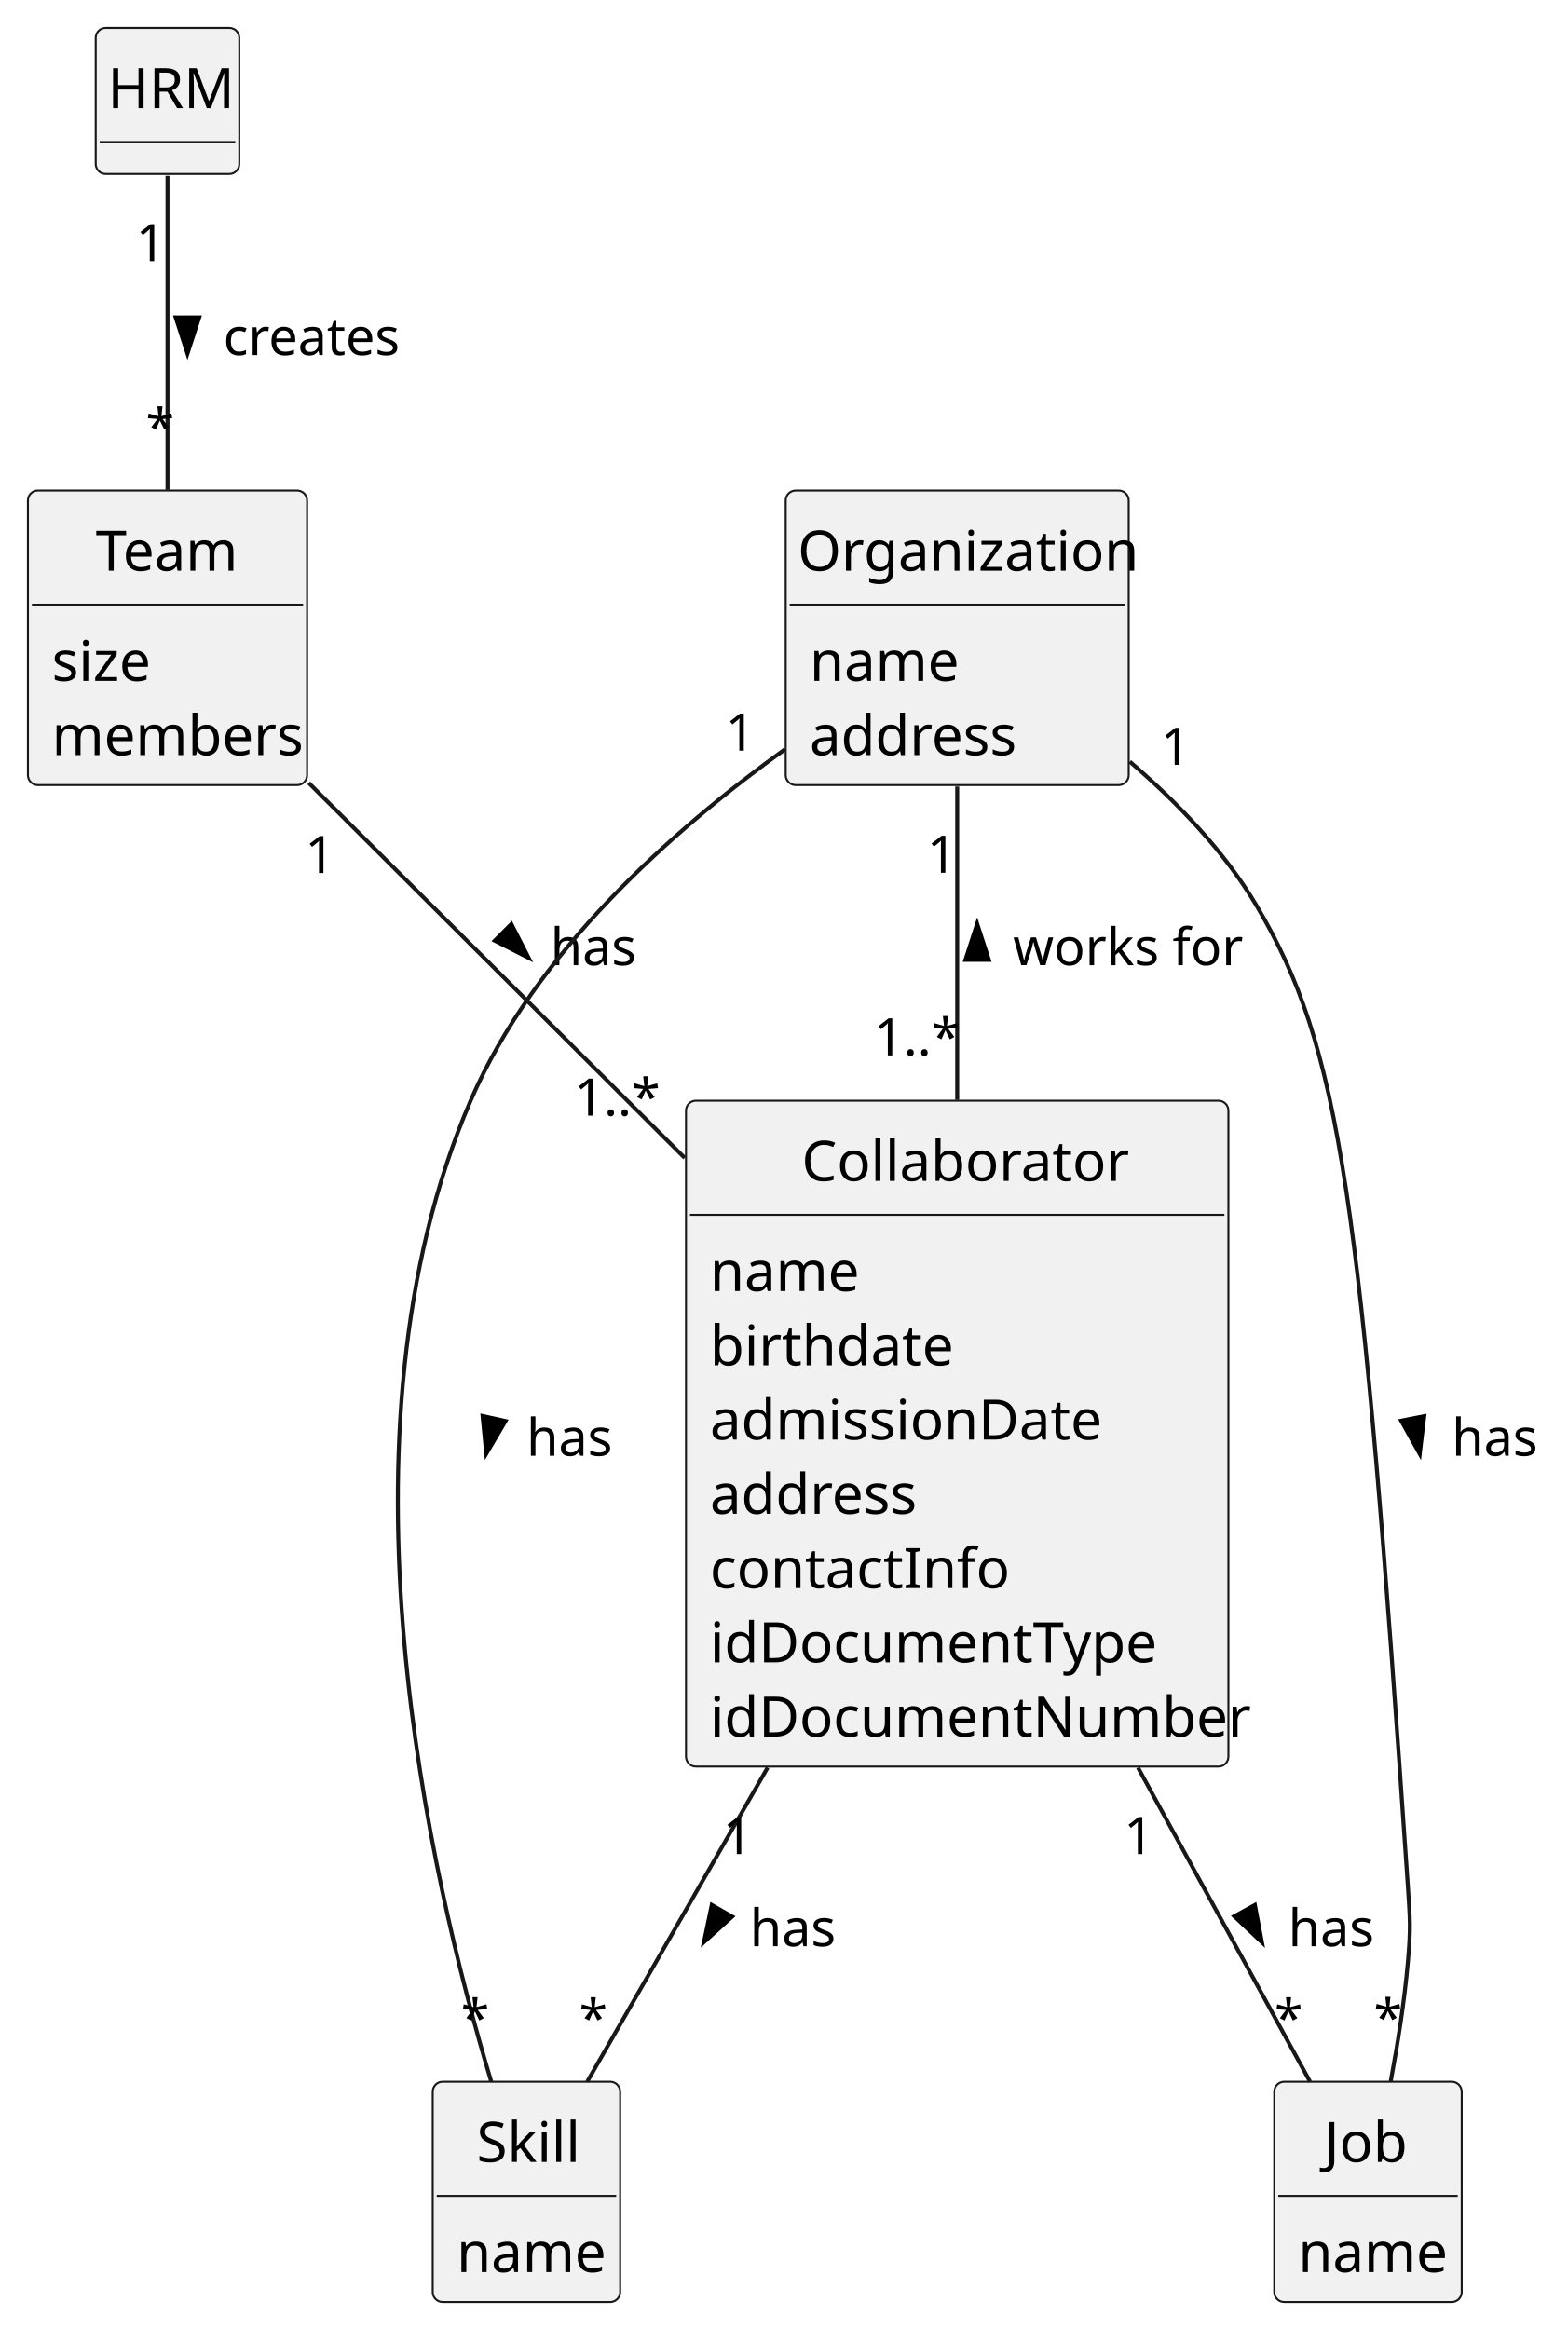
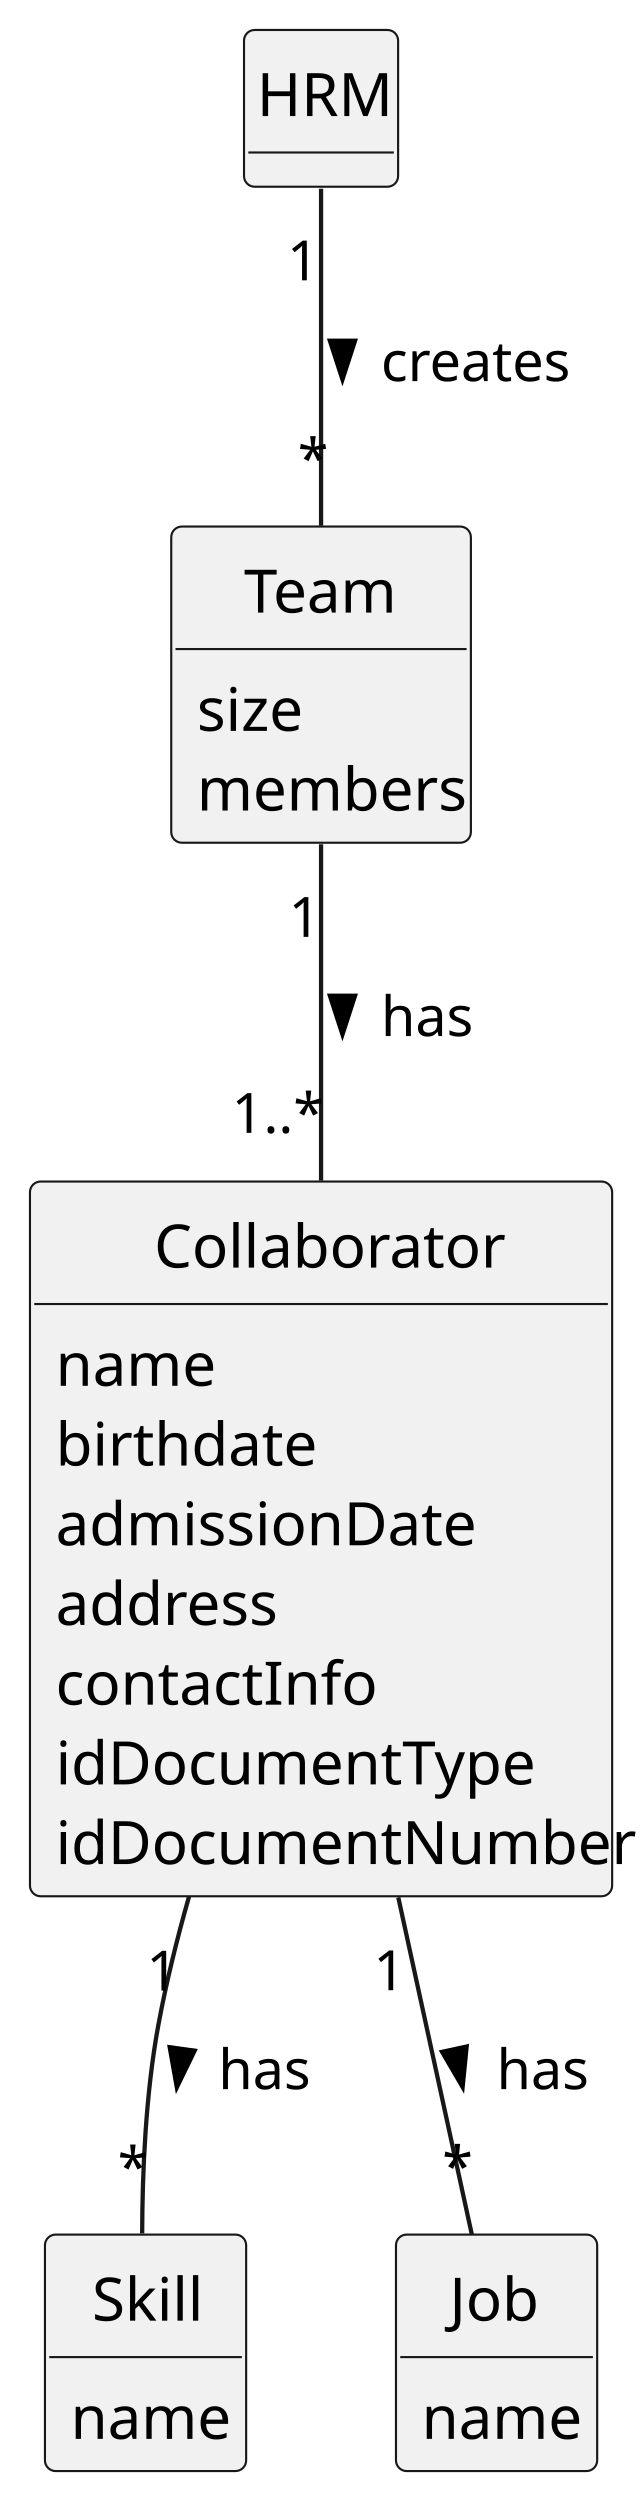
- <svg xmlns="http://www.w3.org/2000/svg" contentStyleType="text/css" height="584px" preserveAspectRatio="none" style="width:393px;height:584px;background:#FFFFFF;" version="1.1" viewBox="0 0 393 584" width="393px" zoomAndPan="magnify">
+ <svg xmlns="http://www.w3.org/2000/svg" contentStyleType="text/css" height="584px" preserveAspectRatio="none" style="width:150px;height:584px;background:#FFFFFF;" version="1.1" viewBox="0 0 150 584" width="150px" zoomAndPan="magnify">
  <defs />
  <g>
    <g id="elem_HRM">
-       <rect codeLine="13" fill="#F1F1F1" height="36.621" id="HRM" rx="2.5" ry="2.5" style="stroke:#181818;stroke-width:0.5;" width="36" x="24" y="7" />
-       <text fill="#000000" font-family="sans-serif" font-size="14" lengthAdjust="spacing" textLength="30" x="27" y="27.107">HRM</text>
-       <line style="stroke:#181818;stroke-width:0.5;" x1="25" x2="59" y1="35.621" y2="35.621" />
+       <rect codeLine="13" fill="#F1F1F1" height="36.621" id="HRM" rx="2.5" ry="2.5" style="stroke:#181818;stroke-width:0.5;" width="36" x="57" y="7" />
+       <text fill="#000000" font-family="sans-serif" font-size="14" lengthAdjust="spacing" textLength="30" x="60" y="27.107">HRM</text>
+       <line style="stroke:#181818;stroke-width:0.5;" x1="58" x2="92" y1="35.621" y2="35.621" />
    </g>
    <g id="elem_Team">
-       <rect codeLine="17" fill="#F1F1F1" height="73.863" id="Team" rx="2.5" ry="2.5" style="stroke:#181818;stroke-width:0.5;" width="70" x="7" y="123" />
-       <text fill="#000000" font-family="sans-serif" font-size="14" lengthAdjust="spacing" textLength="36" x="24" y="143.107">Team</text>
-       <line style="stroke:#181818;stroke-width:0.5;" x1="8" x2="76" y1="151.621" y2="151.621" />
-       <text fill="#000000" font-family="sans-serif" font-size="14" lengthAdjust="spacing" textLength="24" x="13" y="170.728">size</text>
-       <text fill="#000000" font-family="sans-serif" font-size="14" lengthAdjust="spacing" textLength="58" x="13" y="189.35">members</text>
+       <rect codeLine="17" fill="#F1F1F1" height="73.863" id="Team" rx="2.5" ry="2.5" style="stroke:#181818;stroke-width:0.5;" width="70" x="40" y="123" />
+       <text fill="#000000" font-family="sans-serif" font-size="14" lengthAdjust="spacing" textLength="36" x="57" y="143.107">Team</text>
+       <line style="stroke:#181818;stroke-width:0.5;" x1="41" x2="109" y1="151.621" y2="151.621" />
+       <text fill="#000000" font-family="sans-serif" font-size="14" lengthAdjust="spacing" textLength="24" x="46" y="170.728">size</text>
+       <text fill="#000000" font-family="sans-serif" font-size="14" lengthAdjust="spacing" textLength="58" x="46" y="189.35">members</text>
    </g>
    <g id="elem_Collaborator">
-       <rect codeLine="22" fill="#F1F1F1" height="166.969" id="Collaborator" rx="2.5" ry="2.5" style="stroke:#181818;stroke-width:0.5;" width="136" x="172" y="276" />
-       <text fill="#000000" font-family="sans-serif" font-size="14" lengthAdjust="spacing" textLength="78" x="201" y="296.107">Collaborator</text>
-       <line style="stroke:#181818;stroke-width:0.5;" x1="173" x2="307" y1="304.621" y2="304.621" />
-       <text fill="#000000" font-family="sans-serif" font-size="14" lengthAdjust="spacing" textLength="35" x="178" y="323.728">name</text>
-       <text fill="#000000" font-family="sans-serif" font-size="14" lengthAdjust="spacing" textLength="56" x="178" y="342.35">birthdate</text>
-       <text fill="#000000" font-family="sans-serif" font-size="14" lengthAdjust="spacing" textLength="93" x="178" y="360.971">admissionDate</text>
-       <text fill="#000000" font-family="sans-serif" font-size="14" lengthAdjust="spacing" textLength="51" x="178" y="379.592">address</text>
-       <text fill="#000000" font-family="sans-serif" font-size="14" lengthAdjust="spacing" textLength="69" x="178" y="398.213">contactInfo</text>
-       <text fill="#000000" font-family="sans-serif" font-size="14" lengthAdjust="spacing" textLength="107" x="178" y="416.834">idDocumentType</text>
-       <text fill="#000000" font-family="sans-serif" font-size="14" lengthAdjust="spacing" textLength="124" x="178" y="435.455">idDocumentNumber</text>
-     </g>
-     <g id="elem_Organization">
-       <rect codeLine="32" fill="#F1F1F1" height="73.863" id="Organization" rx="2.5" ry="2.5" style="stroke:#181818;stroke-width:0.5;" width="86" x="197" y="123" />
-       <text fill="#000000" font-family="sans-serif" font-size="14" lengthAdjust="spacing" textLength="80" x="200" y="143.107">Organization</text>
-       <line style="stroke:#181818;stroke-width:0.5;" x1="198" x2="282" y1="151.621" y2="151.621" />
-       <text fill="#000000" font-family="sans-serif" font-size="14" lengthAdjust="spacing" textLength="35" x="203" y="170.728">name</text>
-       <text fill="#000000" font-family="sans-serif" font-size="14" lengthAdjust="spacing" textLength="51" x="203" y="189.35">address</text>
+       <rect codeLine="22" fill="#F1F1F1" height="166.969" id="Collaborator" rx="2.5" ry="2.5" style="stroke:#181818;stroke-width:0.5;" width="136" x="7" y="276" />
+       <text fill="#000000" font-family="sans-serif" font-size="14" lengthAdjust="spacing" textLength="78" x="36" y="296.107">Collaborator</text>
+       <line style="stroke:#181818;stroke-width:0.5;" x1="8" x2="142" y1="304.621" y2="304.621" />
+       <text fill="#000000" font-family="sans-serif" font-size="14" lengthAdjust="spacing" textLength="35" x="13" y="323.728">name</text>
+       <text fill="#000000" font-family="sans-serif" font-size="14" lengthAdjust="spacing" textLength="56" x="13" y="342.35">birthdate</text>
+       <text fill="#000000" font-family="sans-serif" font-size="14" lengthAdjust="spacing" textLength="93" x="13" y="360.971">admissionDate</text>
+       <text fill="#000000" font-family="sans-serif" font-size="14" lengthAdjust="spacing" textLength="51" x="13" y="379.592">address</text>
+       <text fill="#000000" font-family="sans-serif" font-size="14" lengthAdjust="spacing" textLength="69" x="13" y="398.213">contactInfo</text>
+       <text fill="#000000" font-family="sans-serif" font-size="14" lengthAdjust="spacing" textLength="107" x="13" y="416.834">idDocumentType</text>
+       <text fill="#000000" font-family="sans-serif" font-size="14" lengthAdjust="spacing" textLength="124" x="13" y="435.455">idDocumentNumber</text>
    </g>
    <g id="elem_Skill">
-       <rect codeLine="37" fill="#F1F1F1" height="55.242" id="Skill" rx="2.5" ry="2.5" style="stroke:#181818;stroke-width:0.5;" width="47" x="108.5" y="522" />
-       <text fill="#000000" font-family="sans-serif" font-size="14" lengthAdjust="spacing" textLength="25" x="119.5" y="542.107">Skill</text>
-       <line style="stroke:#181818;stroke-width:0.5;" x1="109.5" x2="154.5" y1="550.621" y2="550.621" />
-       <text fill="#000000" font-family="sans-serif" font-size="14" lengthAdjust="spacing" textLength="35" x="114.5" y="569.729">name</text>
+       <rect codeLine="32" fill="#F1F1F1" height="55.242" id="Skill" rx="2.5" ry="2.5" style="stroke:#181818;stroke-width:0.5;" width="47" x="10.5" y="522" />
+       <text fill="#000000" font-family="sans-serif" font-size="14" lengthAdjust="spacing" textLength="25" x="21.5" y="542.107">Skill</text>
+       <line style="stroke:#181818;stroke-width:0.5;" x1="11.5" x2="56.5" y1="550.621" y2="550.621" />
+       <text fill="#000000" font-family="sans-serif" font-size="14" lengthAdjust="spacing" textLength="35" x="16.5" y="569.729">name</text>
    </g>
    <g id="elem_Job">
-       <rect codeLine="41" fill="#F1F1F1" height="55.242" id="Job" rx="2.5" ry="2.5" style="stroke:#181818;stroke-width:0.5;" width="47" x="319.5" y="522" />
-       <text fill="#000000" font-family="sans-serif" font-size="14" lengthAdjust="spacing" textLength="22" x="332" y="542.107">Job</text>
-       <line style="stroke:#181818;stroke-width:0.5;" x1="320.5" x2="365.5" y1="550.621" y2="550.621" />
-       <text fill="#000000" font-family="sans-serif" font-size="14" lengthAdjust="spacing" textLength="35" x="325.5" y="569.729">name</text>
+       <rect codeLine="36" fill="#F1F1F1" height="55.242" id="Job" rx="2.5" ry="2.5" style="stroke:#181818;stroke-width:0.5;" width="47" x="92.5" y="522" />
+       <text fill="#000000" font-family="sans-serif" font-size="14" lengthAdjust="spacing" textLength="22" x="105" y="542.107">Job</text>
+       <line style="stroke:#181818;stroke-width:0.5;" x1="93.5" x2="138.5" y1="550.621" y2="550.621" />
+       <text fill="#000000" font-family="sans-serif" font-size="14" lengthAdjust="spacing" textLength="35" x="98.5" y="569.729">name</text>
    </g>
    <g id="link_HRM_Team">
-       <path codeLine="45" d="M42,44.09 C42,64.09 42,97.25 42,122.83 " fill="none" id="HRM-Team" style="stroke:#181818;stroke-width:1.0;" />
-       <polygon fill="#000000" points="47,88.645,49.939,79.6,44.061,79.6,47,88.645" style="stroke:#000000;stroke-width:1.0;" />
-       <text fill="#000000" font-family="sans-serif" font-size="13" lengthAdjust="spacing" textLength="43" x="56" y="89.028">creates</text>
-       <text fill="#000000" font-family="sans-serif" font-size="13" lengthAdjust="spacing" textLength="7" x="34.059" y="65.489">1</text>
-       <text fill="#000000" font-family="sans-serif" font-size="13" lengthAdjust="spacing" textLength="5" x="36.555" y="111.761">*</text>
+       <path codeLine="40" d="M75,44.09 C75,64.09 75,97.25 75,122.83 " fill="none" id="HRM-Team" style="stroke:#181818;stroke-width:1.0;" />
+       <polygon fill="#000000" points="80,88.645,82.939,79.6,77.061,79.6,80,88.645" style="stroke:#000000;stroke-width:1.0;" />
+       <text fill="#000000" font-family="sans-serif" font-size="13" lengthAdjust="spacing" textLength="43" x="89" y="89.028">creates</text>
+       <text fill="#000000" font-family="sans-serif" font-size="13" lengthAdjust="spacing" textLength="7" x="67.059" y="65.489">1</text>
+       <text fill="#000000" font-family="sans-serif" font-size="13" lengthAdjust="spacing" textLength="5" x="69.555" y="111.761">*</text>
    </g>
    <g id="link_Team_Collaborator">
-       <path codeLine="46" d="M77.4,196.31 C103.54,222.38 139.94,258.69 171.67,290.34 " fill="none" id="Team-Collaborator" style="stroke:#181818;stroke-width:1.0;" />
-       <polygon fill="#000000" points="132.54,240.177,128.212,231.708,124.061,235.87,132.54,240.177" style="stroke:#000000;stroke-width:1.0;" />
-       <text fill="#000000" font-family="sans-serif" font-size="13" lengthAdjust="spacing" textLength="21" x="138" y="242.028">has</text>
-       <text fill="#000000" font-family="sans-serif" font-size="13" lengthAdjust="spacing" textLength="7" x="76.481" y="218.921">1</text>
-       <text fill="#000000" font-family="sans-serif" font-size="13" lengthAdjust="spacing" textLength="20" x="143.959" y="279.74">1..*</text>
+       <path codeLine="41" d="M75,197.22 C75,219.27 75,248.39 75,275.81 " fill="none" id="Team-Collaborator" style="stroke:#181818;stroke-width:1.0;" />
+       <polygon fill="#000000" points="80,241.645,82.939,232.6,77.061,232.6,80,241.645" style="stroke:#000000;stroke-width:1.0;" />
+       <text fill="#000000" font-family="sans-serif" font-size="13" lengthAdjust="spacing" textLength="21" x="89" y="242.028">has</text>
+       <text fill="#000000" font-family="sans-serif" font-size="13" lengthAdjust="spacing" textLength="7" x="67.42" y="218.856">1</text>
+       <text fill="#000000" font-family="sans-serif" font-size="13" lengthAdjust="spacing" textLength="20" x="54.109" y="264.642">1..*</text>
    </g>
    <g id="link_Collaborator_Skill">
-       <path codeLine="47" d="M192.47,443.23 C176.17,471.6 159.08,501.37 147.24,521.98 " fill="none" id="Collaborator-Skill" style="stroke:#181818;stroke-width:1.0;" />
-       <polygon fill="#000000" points="176.51,486.981,183.563,480.601,178.466,477.674,176.51,486.981" style="stroke:#000000;stroke-width:1.0;" />
-       <text fill="#000000" font-family="sans-serif" font-size="13" lengthAdjust="spacing" textLength="21" x="188" y="488.028">has</text>
-       <text fill="#000000" font-family="sans-serif" font-size="13" lengthAdjust="spacing" textLength="7" x="181.244" y="464.909">1</text>
-       <text fill="#000000" font-family="sans-serif" font-size="13" lengthAdjust="spacing" textLength="5" x="145.186" y="510.684">*</text>
+       <path codeLine="42" d="M44.16,443.04 C41.31,453.02 38.82,463.17 37,473 C34.04,489 33.25,507.21 33.21,521.74 " fill="none" id="Collaborator-Skill" style="stroke:#181818;stroke-width:1.0;" />
+       <polygon fill="#000000" points="41.311,487.598,45.468,479.044,39.647,478.234,41.311,487.598" style="stroke:#000000;stroke-width:1.0;" />
+       <text fill="#000000" font-family="sans-serif" font-size="13" lengthAdjust="spacing" textLength="21" x="51" y="488.028">has</text>
+       <text fill="#000000" font-family="sans-serif" font-size="13" lengthAdjust="spacing" textLength="7" x="34.209" y="464.992">1</text>
+       <text fill="#000000" font-family="sans-serif" font-size="13" lengthAdjust="spacing" textLength="5" x="27.49" y="510.842">*</text>
    </g>
    <g id="link_Collaborator_Job">
-       <path codeLine="48" d="M285.33,443.23 C300.87,471.6 317.18,501.37 328.47,521.98 " fill="none" id="Collaborator-Job" style="stroke:#181818;stroke-width:1.0;" />
-       <polygon fill="#000000" points="316.402,487.031,314.634,477.686,309.479,480.51,316.402,487.031" style="stroke:#000000;stroke-width:1.0;" />
-       <text fill="#000000" font-family="sans-serif" font-size="13" lengthAdjust="spacing" textLength="21" x="323" y="488.028">has</text>
-       <text fill="#000000" font-family="sans-serif" font-size="13" lengthAdjust="spacing" textLength="7" x="281.794" y="464.909">1</text>
-       <text fill="#000000" font-family="sans-serif" font-size="13" lengthAdjust="spacing" textLength="5" x="319.532" y="510.684">*</text>
-     </g>
-     <g id="link_Organization_Collaborator">
-       <path codeLine="49" d="M240,197.22 C240,219.27 240,248.39 240,275.81 " fill="none" id="Organization-Collaborator" style="stroke:#181818;stroke-width:1.0;" />
-       <polygon fill="#000000" points="245,231.645,242.061,240.691,247.939,240.691,245,231.645" style="stroke:#000000;stroke-width:1.0;" />
-       <text fill="#000000" font-family="sans-serif" font-size="13" lengthAdjust="spacing" textLength="52" x="254" y="242.028">works for</text>
-       <text fill="#000000" font-family="sans-serif" font-size="13" lengthAdjust="spacing" textLength="7" x="232.42" y="218.856">1</text>
-       <text fill="#000000" font-family="sans-serif" font-size="13" lengthAdjust="spacing" textLength="20" x="219.109" y="264.642">1..*</text>
-     </g>
-     <g id="link_Organization_Skill">
-       <path codeLine="50" d="M196.89,187.83 C168.62,208.14 134.03,238.85 118,276 C81.86,359.72 107.99,471.62 123.17,521.97 " fill="none" id="Organization-Skill" style="stroke:#181818;stroke-width:1.0;" />
-       <polygon fill="#000000" points="121.923,364.528,126.741,356.329,121.002,355.062,121.923,364.528" style="stroke:#000000;stroke-width:1.0;" />
-       <text fill="#000000" font-family="sans-serif" font-size="13" lengthAdjust="spacing" textLength="21" x="132" y="365.028">has</text>
-       <text fill="#000000" font-family="sans-serif" font-size="13" lengthAdjust="spacing" textLength="7" x="181.879" y="188.217">1</text>
-       <text fill="#000000" font-family="sans-serif" font-size="13" lengthAdjust="spacing" textLength="5" x="115.55" y="510.672">*</text>
-     </g>
-     <g id="link_Organization_Job">
-       <path codeLine="51" d="M283.28,190.99 C295.15,201.16 306.95,213.42 315,227 C336.17,262.72 341.14,299.13 353,473 C353.57,481.42 353.74,483.59 353,492 C352.14,501.82 350.45,512.5 348.7,521.9 " fill="none" id="Organization-Job" style="stroke:#181818;stroke-width:1.0;" />
-       <polygon fill="#000000" points="355.97,364.551,357.099,355.107,351.332,356.247,355.97,364.551" style="stroke:#000000;stroke-width:1.0;" />
-       <text fill="#000000" font-family="sans-serif" font-size="13" lengthAdjust="spacing" textLength="21" x="364" y="365.028">has</text>
-       <text fill="#000000" font-family="sans-serif" font-size="13" lengthAdjust="spacing" textLength="7" x="291.028" y="191.779">1</text>
-       <text fill="#000000" font-family="sans-serif" font-size="13" lengthAdjust="spacing" textLength="5" x="344.44" y="510.586">*</text>
+       <path codeLine="43" d="M93.04,443.23 C99.23,471.6 105.72,501.37 110.22,521.98 " fill="none" id="Collaborator-Job" style="stroke:#181818;stroke-width:1.0;" />
+       <polygon fill="#000000" points="108.066,487.531,109.009,478.067,103.266,479.32,108.066,487.531" style="stroke:#000000;stroke-width:1.0;" />
+       <text fill="#000000" font-family="sans-serif" font-size="13" lengthAdjust="spacing" textLength="21" x="116" y="488.028">has</text>
+       <text fill="#000000" font-family="sans-serif" font-size="13" lengthAdjust="spacing" textLength="7" x="87.244" y="464.909">1</text>
+       <text fill="#000000" font-family="sans-serif" font-size="13" lengthAdjust="spacing" textLength="5" x="103.305" y="510.684">*</text>
    </g>
  </g>
</svg>
